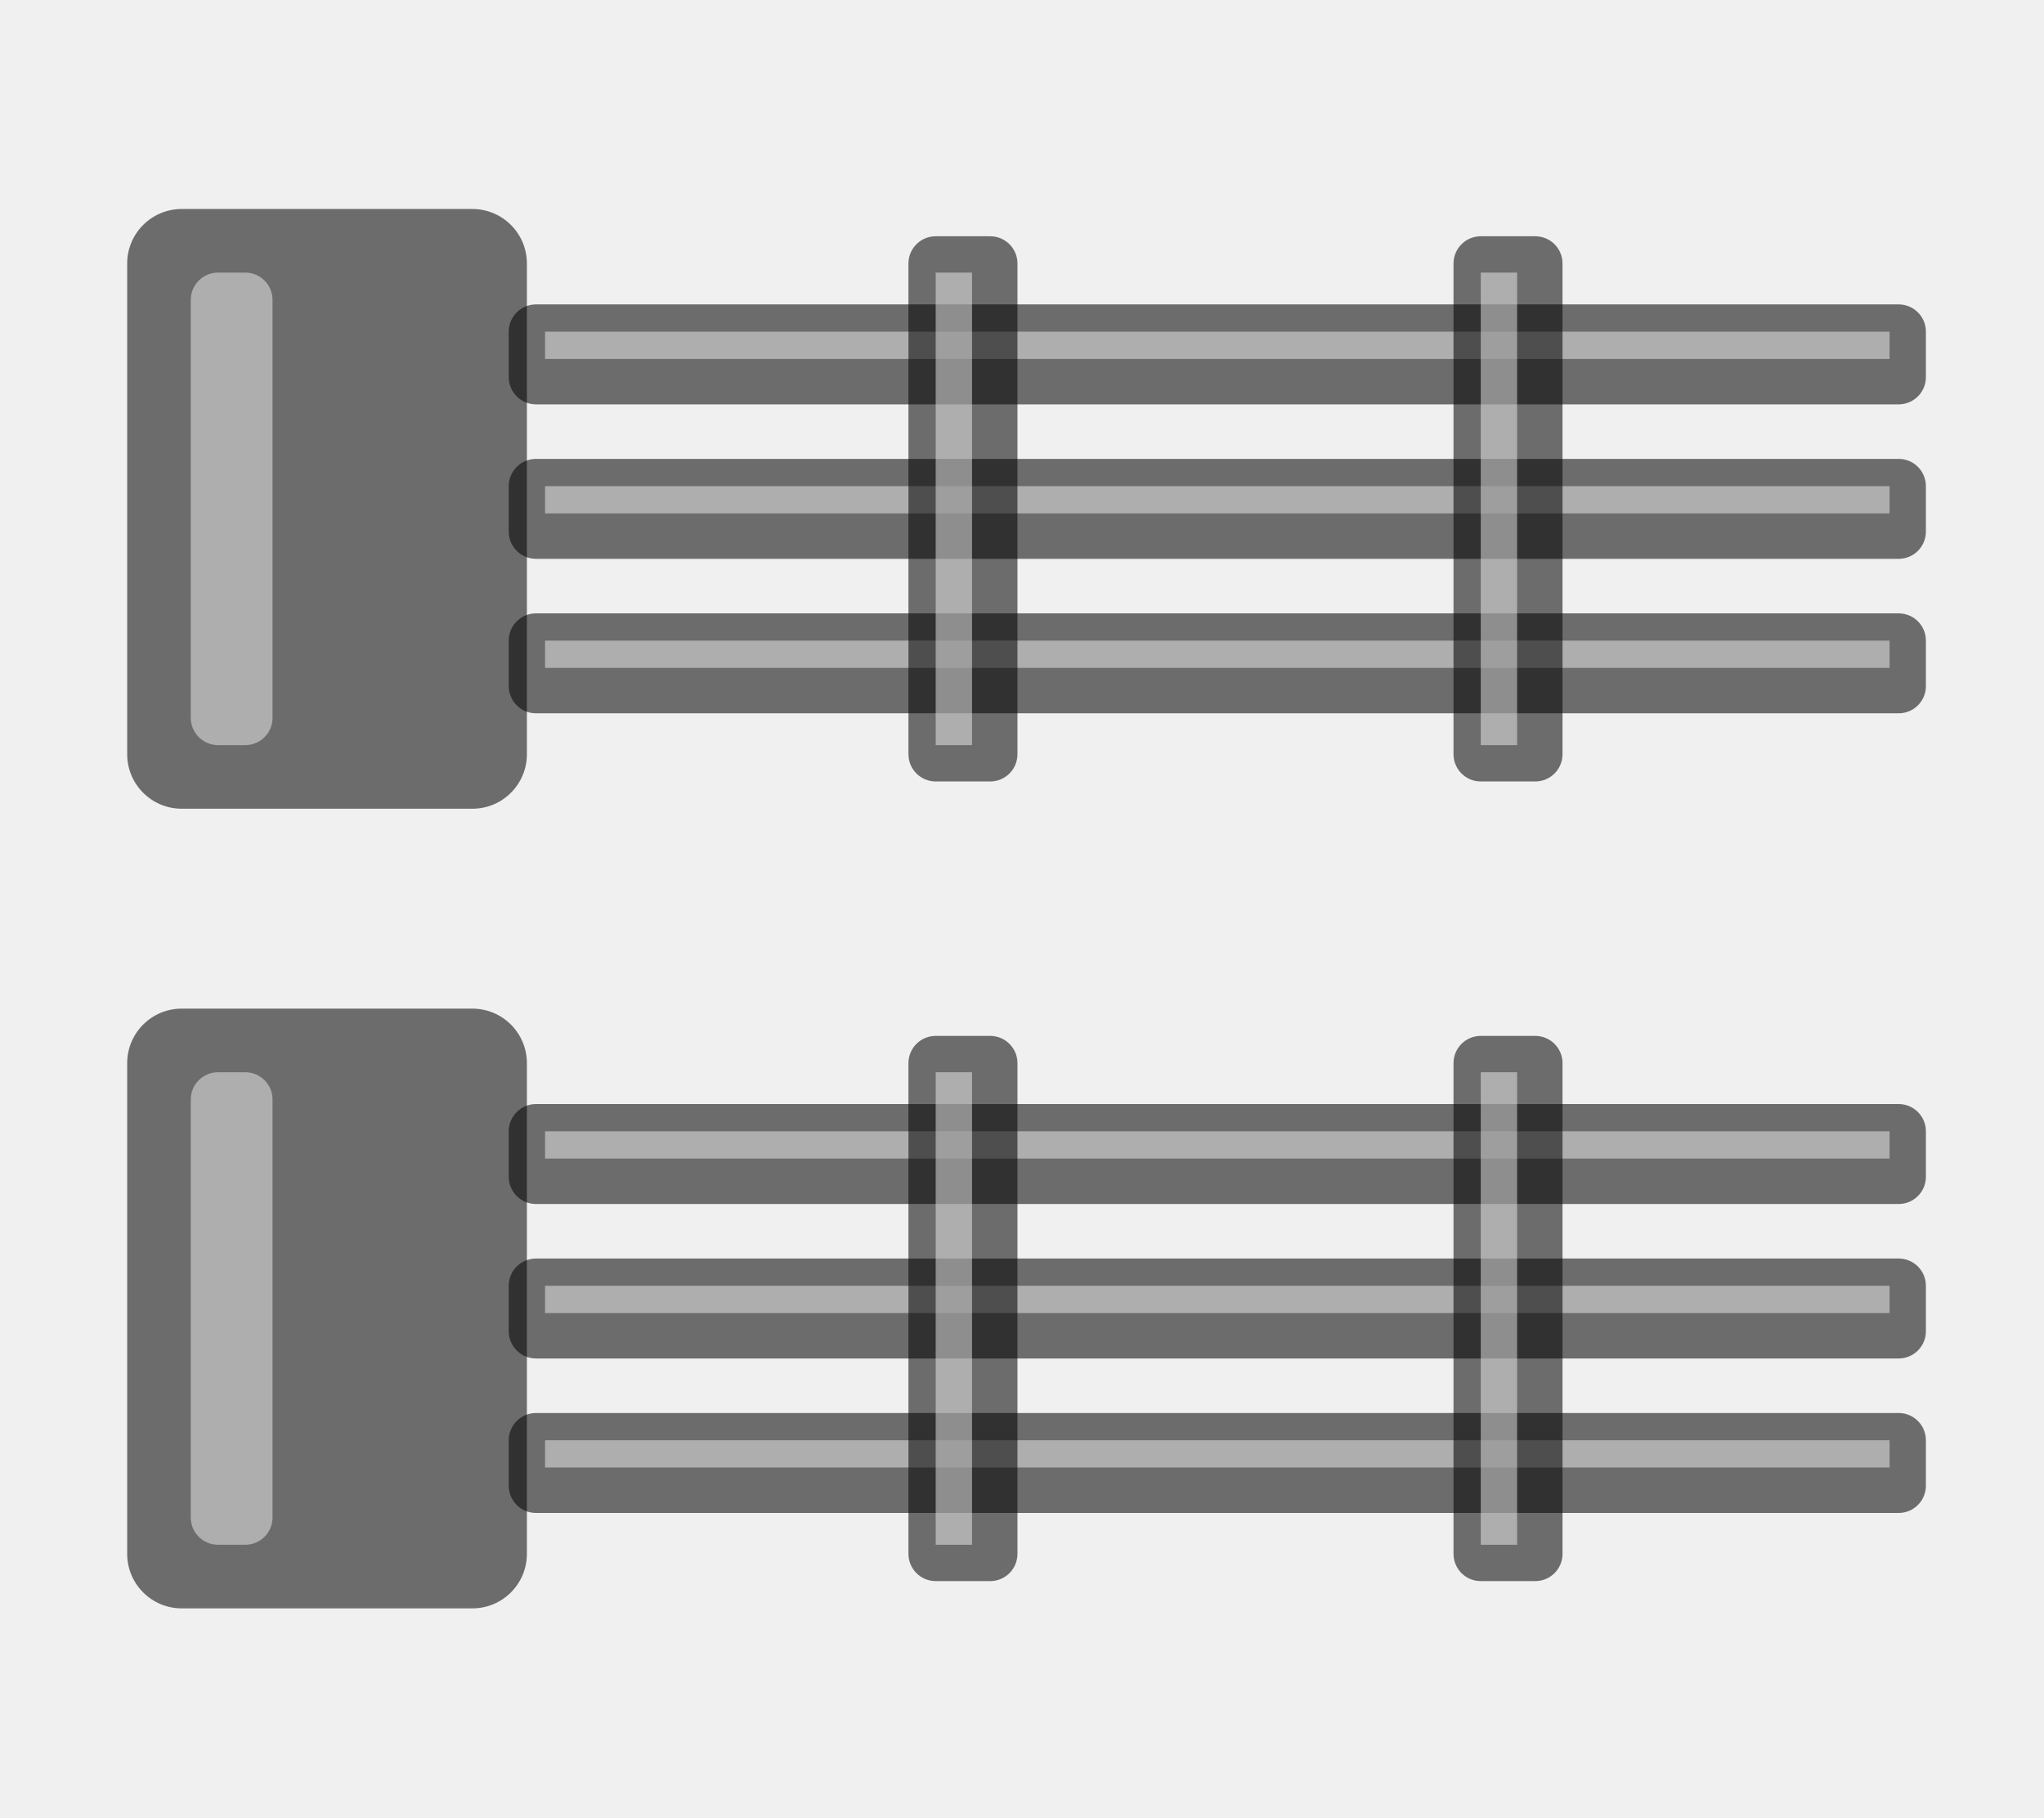
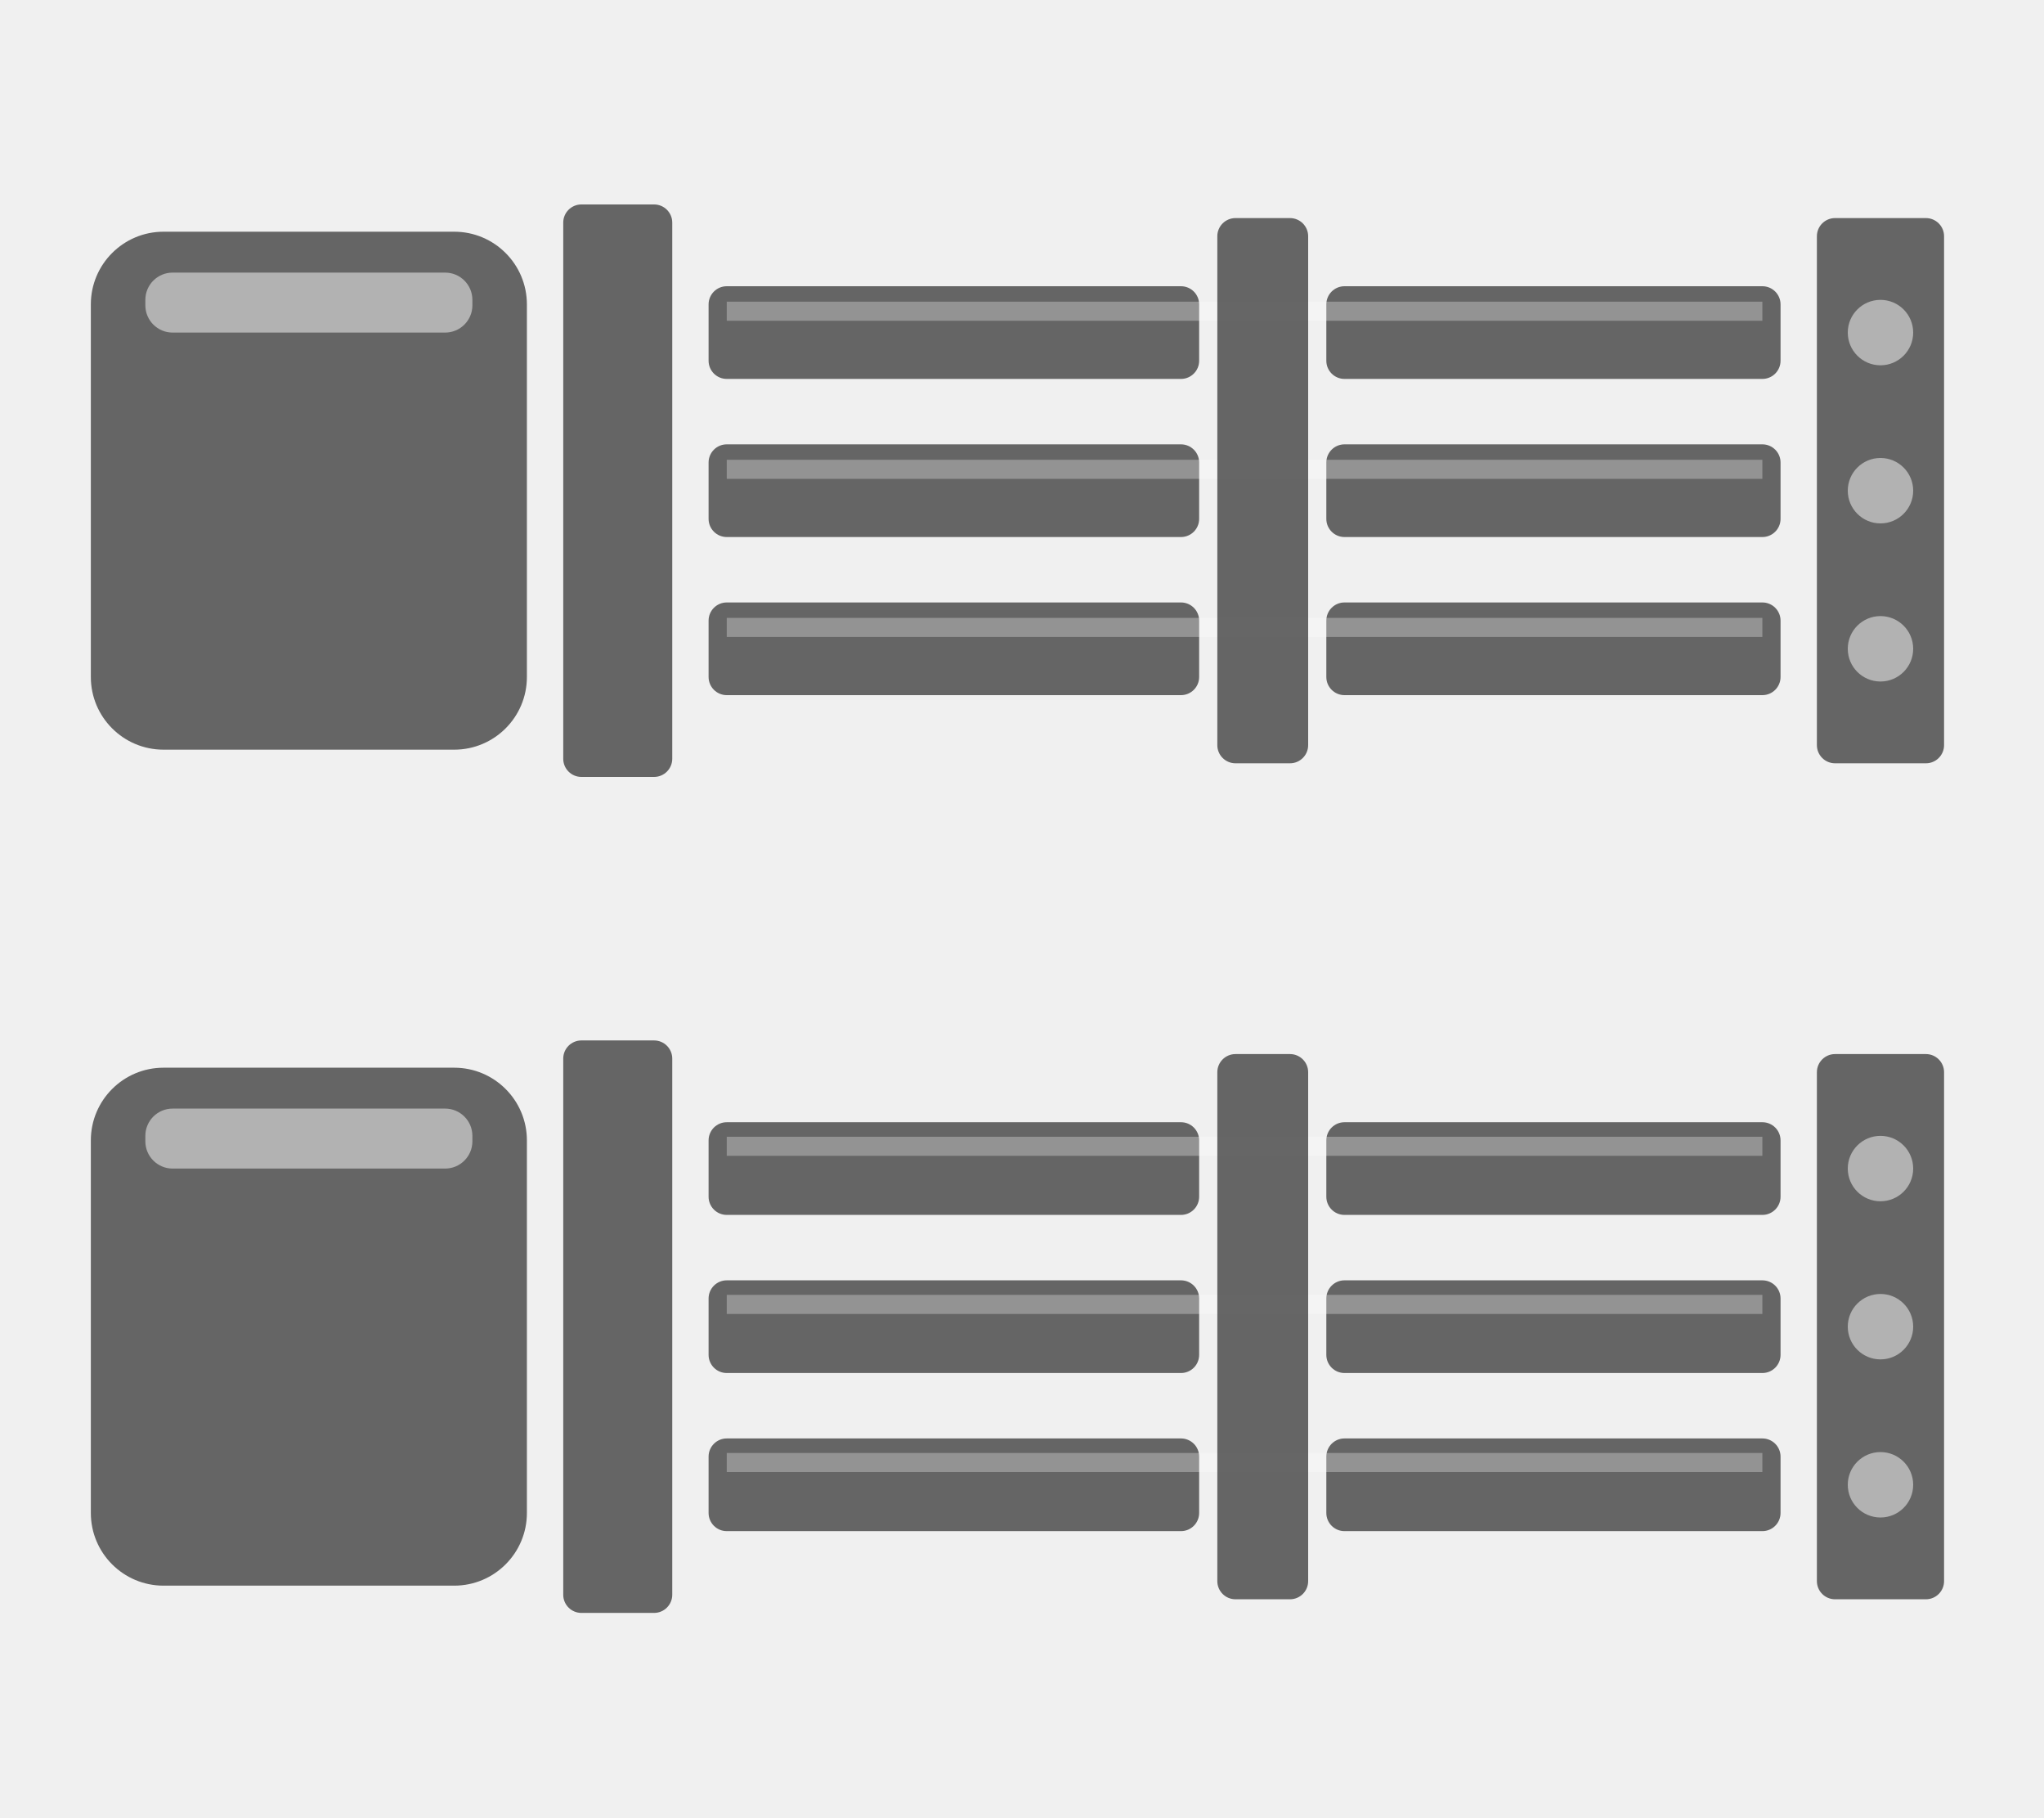
<svg xmlns="http://www.w3.org/2000/svg" viewBox="0 0 225 200">
-   <rect x="14" y="23.0" width="44" height="66" rx="6" fill="#000000" fill-opacity="0.55" />
-   <rect x="21" y="30.0" width="9" height="52" rx="3" fill="#ffffff" fill-opacity="0.45" />
-   <rect x="56" y="33.5" width="156" height="11" rx="3" fill="#000000" fill-opacity="0.55" />
-   <rect x="60" y="36.5" width="148" height="3" fill="#ffffff" fill-opacity="0.45" />
-   <rect x="56" y="50.5" width="156" height="11" rx="3" fill="#000000" fill-opacity="0.55" />
-   <rect x="60" y="53.5" width="148" height="3" fill="#ffffff" fill-opacity="0.45" />
-   <rect x="56" y="67.5" width="156" height="11" rx="3" fill="#000000" fill-opacity="0.55" />
-   <rect x="60" y="70.5" width="148" height="3" fill="#ffffff" fill-opacity="0.45" />
-   <rect x="100" y="26" width="12" height="60" rx="3" fill="#000000" fill-opacity="0.55" />
-   <rect x="103" y="30" width="4" height="52" fill="#ffffff" fill-opacity="0.45" />
-   <rect x="160" y="26" width="12" height="60" rx="3" fill="#000000" fill-opacity="0.55" />
-   <rect x="163" y="30" width="4" height="52" fill="#ffffff" fill-opacity="0.45" />
-   <rect x="14" y="111.0" width="44" height="66" rx="6" fill="#000000" fill-opacity="0.55" />
-   <rect x="21" y="118.0" width="9" height="52" rx="3" fill="#ffffff" fill-opacity="0.45" />
-   <rect x="56" y="121.5" width="156" height="11" rx="3" fill="#000000" fill-opacity="0.55" />
-   <rect x="60" y="124.5" width="148" height="3" fill="#ffffff" fill-opacity="0.45" />
-   <rect x="56" y="138.5" width="156" height="11" rx="3" fill="#000000" fill-opacity="0.55" />
-   <rect x="60" y="141.5" width="148" height="3" fill="#ffffff" fill-opacity="0.45" />
-   <rect x="56" y="155.5" width="156" height="11" rx="3" fill="#000000" fill-opacity="0.55" />
-   <rect x="60" y="158.5" width="148" height="3" fill="#ffffff" fill-opacity="0.45" />
-   <rect x="100" y="114" width="12" height="60" rx="3" fill="#000000" fill-opacity="0.55" />
-   <rect x="103" y="118" width="4" height="52" fill="#ffffff" fill-opacity="0.45" />
-   <rect x="160" y="114" width="12" height="60" rx="3" fill="#000000" fill-opacity="0.55" />
-   <rect x="163" y="118" width="4" height="52" fill="#ffffff" fill-opacity="0.45" />
+   <rect x="10" y="25.5" width="48" height="57" rx="8" fill="#000000" fill-opacity="0.58" />
+   <rect x="16" y="30" width="36" height="6.6" rx="3" fill="#ffffff" fill-opacity="0.5" />
+   <rect x="62" y="22.5" width="12" height="63" rx="2" fill="#000000" fill-opacity="0.58" />
+   <rect x="78" y="31.5" width="54" height="10.2" rx="2" fill="#000000" fill-opacity="0.58" />
+   <rect x="146" y="31.5" width="50" height="10.2" rx="2" fill="#000000" fill-opacity="0.58" />
+   <rect x="80" y="33.2" width="114" height="2.1" fill="#ffffff" fill-opacity="0.3" />
+   <rect x="78" y="48.9" width="54" height="10.2" rx="2" fill="#000000" fill-opacity="0.58" />
+   <rect x="146" y="48.9" width="50" height="10.2" rx="2" fill="#000000" fill-opacity="0.58" />
+   <rect x="80" y="50.6" width="114" height="2.1" fill="#ffffff" fill-opacity="0.3" />
+   <rect x="78" y="66.3" width="54" height="10.2" rx="2" fill="#000000" fill-opacity="0.58" />
+   <rect x="146" y="66.3" width="50" height="10.2" rx="2" fill="#000000" fill-opacity="0.58" />
+   <rect x="80" y="68" width="114" height="2.1" fill="#ffffff" fill-opacity="0.3" />
+   <rect x="134" y="24" width="10" height="60" rx="2" fill="#000000" fill-opacity="0.58" />
+   <rect x="200" y="24" width="14" height="60" rx="2" fill="#000000" fill-opacity="0.58" />
+   <ellipse cx="207" cy="36.6" rx="3.6" ry="3.6" fill="#ffffff" fill-opacity="0.5" />
+   <ellipse cx="207" cy="54" rx="3.6" ry="3.6" fill="#ffffff" fill-opacity="0.5" />
+   <ellipse cx="207" cy="71.4" rx="3.6" ry="3.6" fill="#ffffff" fill-opacity="0.5" />
+   <rect x="10" y="117.5" width="48" height="57" rx="8" fill="#000000" fill-opacity="0.58" />
+   <rect x="16" y="122" width="36" height="6.6" rx="3" fill="#ffffff" fill-opacity="0.5" />
+   <rect x="62" y="114.5" width="12" height="63" rx="2" fill="#000000" fill-opacity="0.58" />
+   <rect x="78" y="123.5" width="54" height="10.2" rx="2" fill="#000000" fill-opacity="0.58" />
+   <rect x="146" y="123.5" width="50" height="10.2" rx="2" fill="#000000" fill-opacity="0.58" />
+   <rect x="80" y="125.1" width="114" height="2.1" fill="#ffffff" fill-opacity="0.3" />
+   <rect x="78" y="140.9" width="54" height="10.2" rx="2" fill="#000000" fill-opacity="0.58" />
+   <rect x="146" y="140.9" width="50" height="10.2" rx="2" fill="#000000" fill-opacity="0.58" />
+   <rect x="80" y="142.5" width="114" height="2.1" fill="#ffffff" fill-opacity="0.3" />
+   <rect x="78" y="158.3" width="54" height="10.2" rx="2" fill="#000000" fill-opacity="0.58" />
+   <rect x="146" y="158.3" width="50" height="10.2" rx="2" fill="#000000" fill-opacity="0.58" />
+   <rect x="80" y="159.9" width="114" height="2.1" fill="#ffffff" fill-opacity="0.3" />
+   <rect x="134" y="116" width="10" height="60" rx="2" fill="#000000" fill-opacity="0.58" />
+   <rect x="200" y="116" width="14" height="60" rx="2" fill="#000000" fill-opacity="0.58" />
+   <ellipse cx="207" cy="128.6" rx="3.6" ry="3.6" fill="#ffffff" fill-opacity="0.5" />
+   <ellipse cx="207" cy="146" rx="3.6" ry="3.6" fill="#ffffff" fill-opacity="0.5" />
+   <ellipse cx="207" cy="163.4" rx="3.6" ry="3.6" fill="#ffffff" fill-opacity="0.5" />
</svg>
